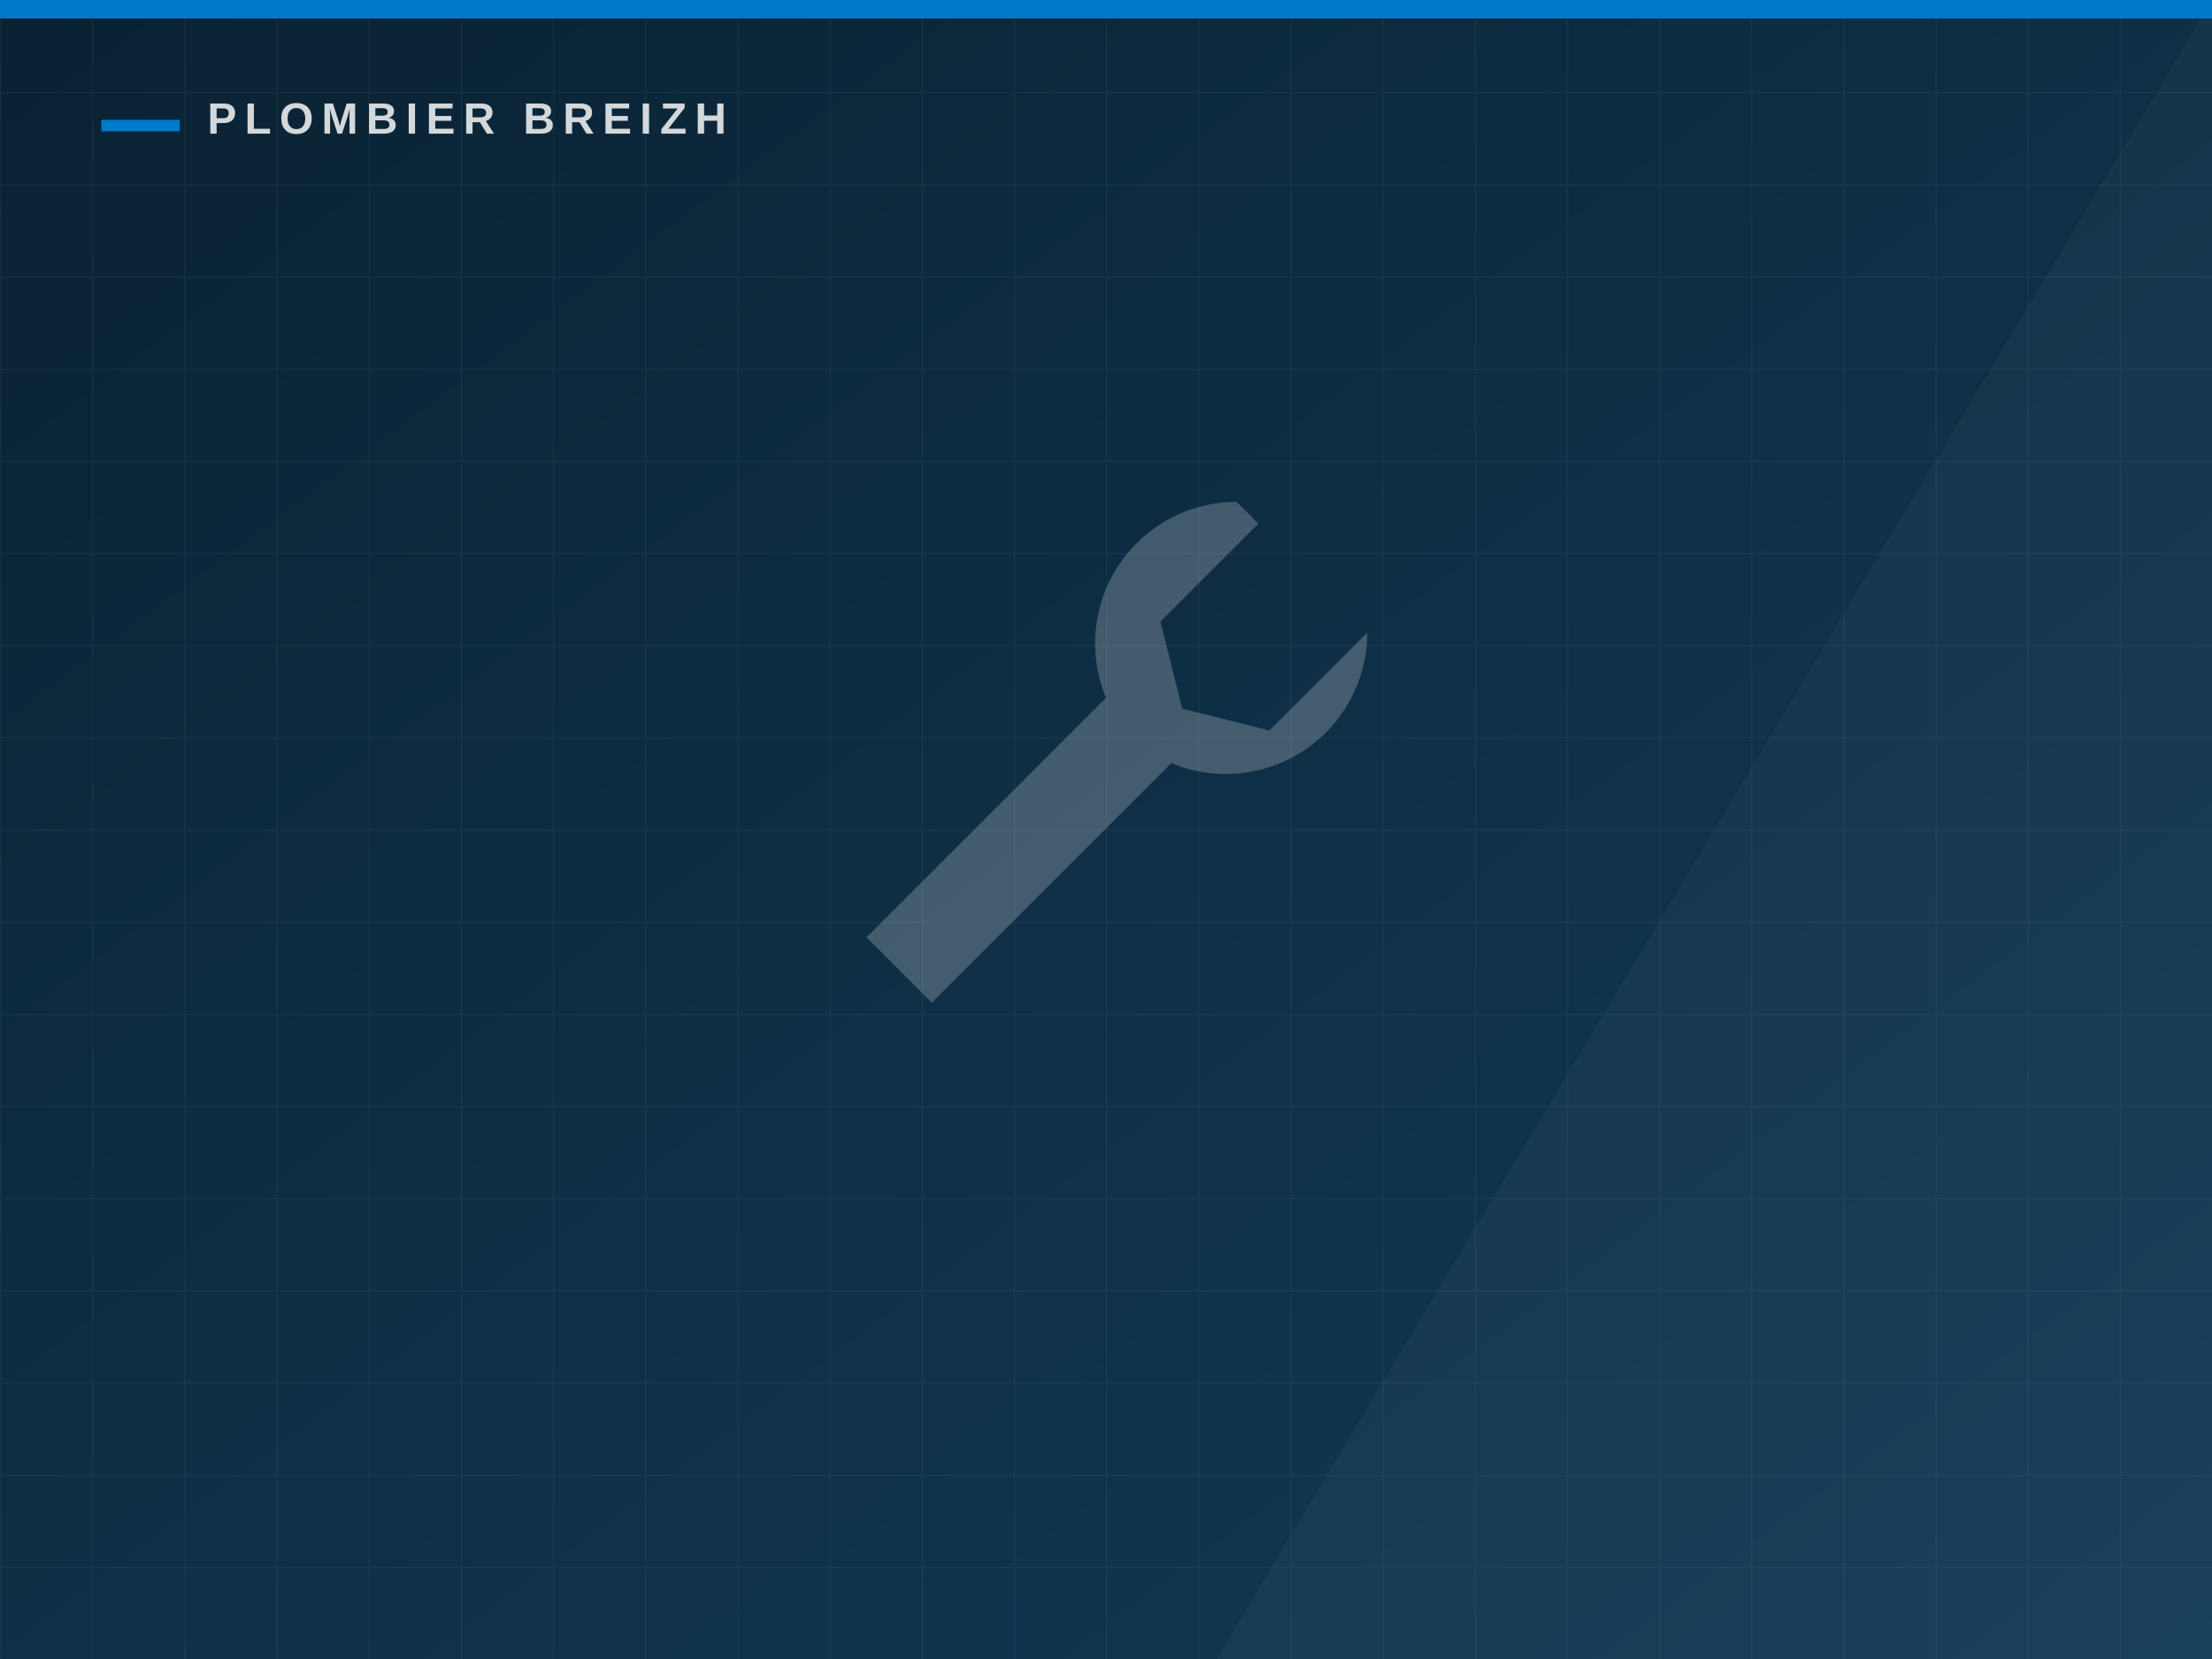
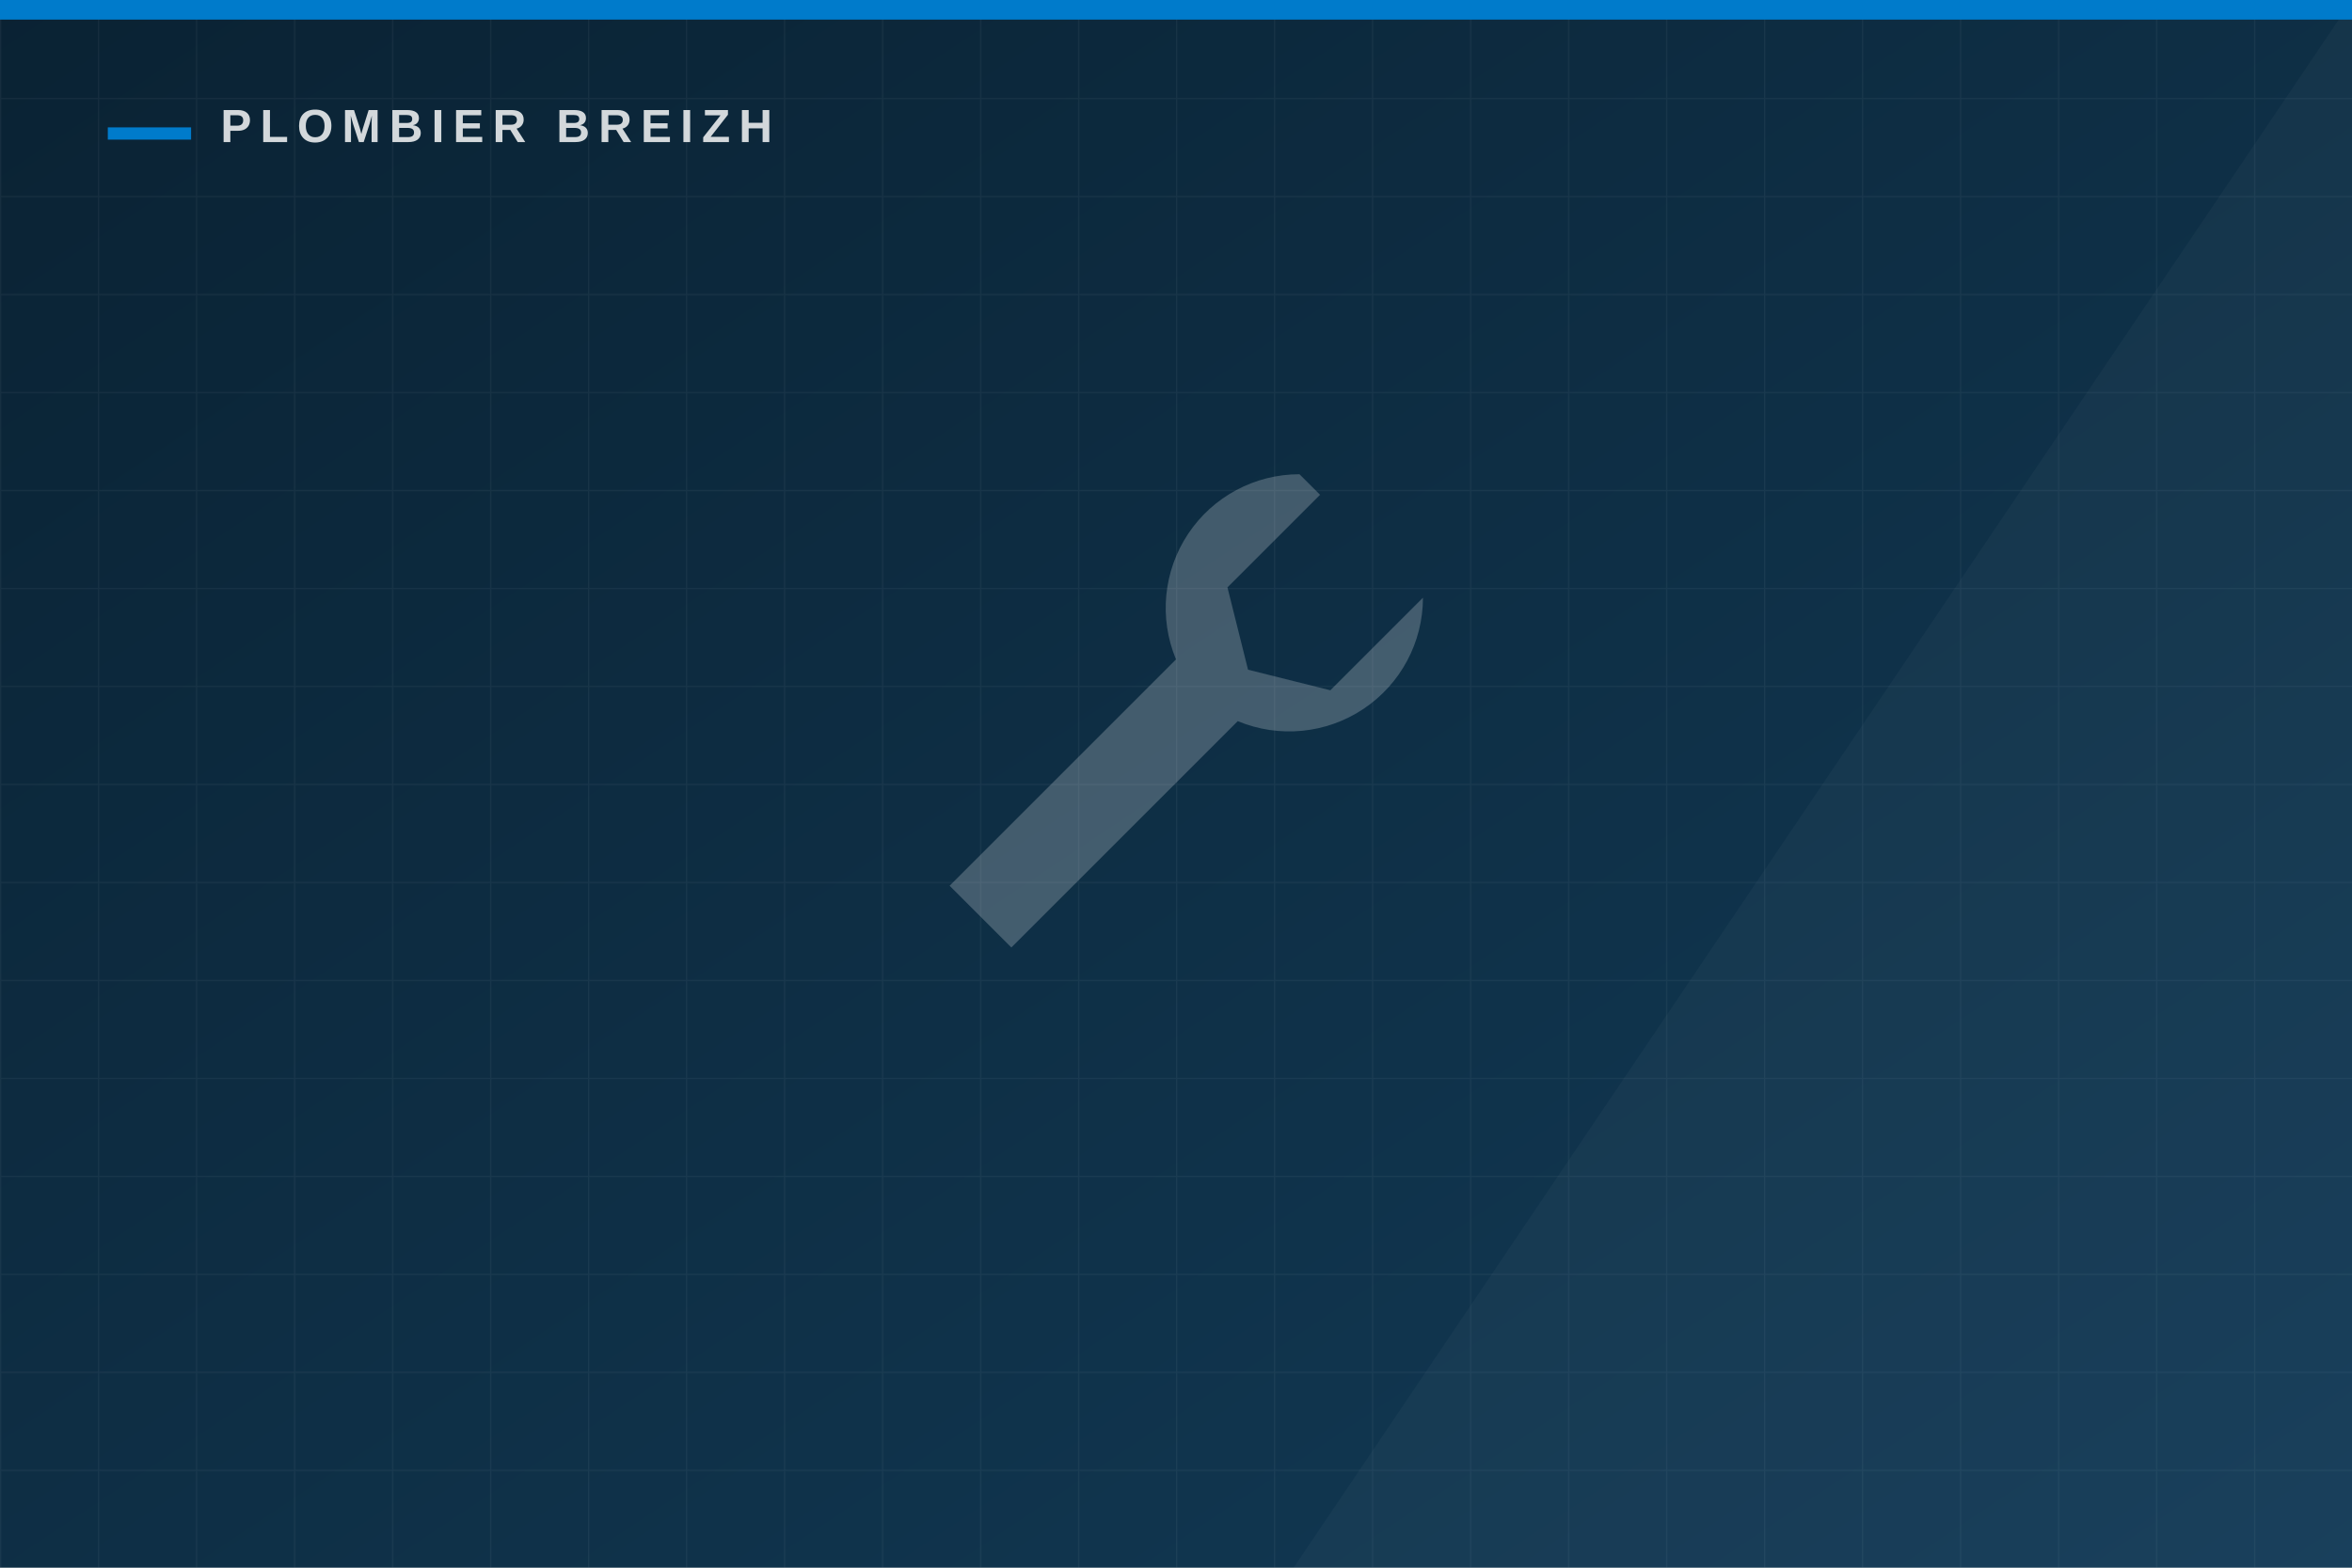
- <svg xmlns="http://www.w3.org/2000/svg" viewBox="0 0 960 720" width="960" height="720" role="presentation">
+ <svg xmlns="http://www.w3.org/2000/svg" viewBox="0 0 960 640" width="960" height="640" role="presentation">
  <defs>
    <linearGradient id="g" x1="0" y1="0" x2="1" y2="1">
      <stop offset="0" stop-color="#0A2233" />
      <stop offset="1" stop-color="#123B57" />
    </linearGradient>
    <pattern id="p" width="40" height="40" patternUnits="userSpaceOnUse">
      <path d="M40 0H0v40" fill="none" stroke="#FFFFFF" stroke-opacity="0.05" stroke-width="1" />
    </pattern>
  </defs>
-   <rect width="960" height="720" fill="url(#g)" />
-   <rect width="960" height="720" fill="url(#p)" />
-   <path d="M960 0 L960 720 L528 720 Z" fill="#FFFFFF" fill-opacity="0.03" />
+   <rect width="960" height="640" fill="url(#g)" />
+   <rect width="960" height="640" fill="url(#p)" />
+   <path d="M960 0 L960 640 L528 640 Z" fill="#FFFFFF" fill-opacity="0.03" />
  <rect x="0" y="0" width="960" height="8" fill="#007BCB" />
-   <g transform="translate(328.8 180) scale(4.725)">
+   <g transform="translate(345.6 160) scale(4.200)">
    <path d="M44 8a13 13 0 0 0-12 18L10 48l6 6 22-22a13 13 0 0 0 18-12l-9 9-8-2-2-8 9-9Z" fill="#FFFFFF" fill-opacity="0.22" />
  </g>
  <g transform="translate(44 78)">
    <rect x="0" y="-26" width="34" height="5" fill="#007BCB" />
    <text x="46" y="-20" font-family="Segoe UI,Helvetica Neue,Arial,sans-serif" font-size="19" font-weight="700" letter-spacing="3.5" fill="#FFFFFF" fill-opacity="0.82">PLOMBIER BREIZH</text>
  </g>
</svg>
